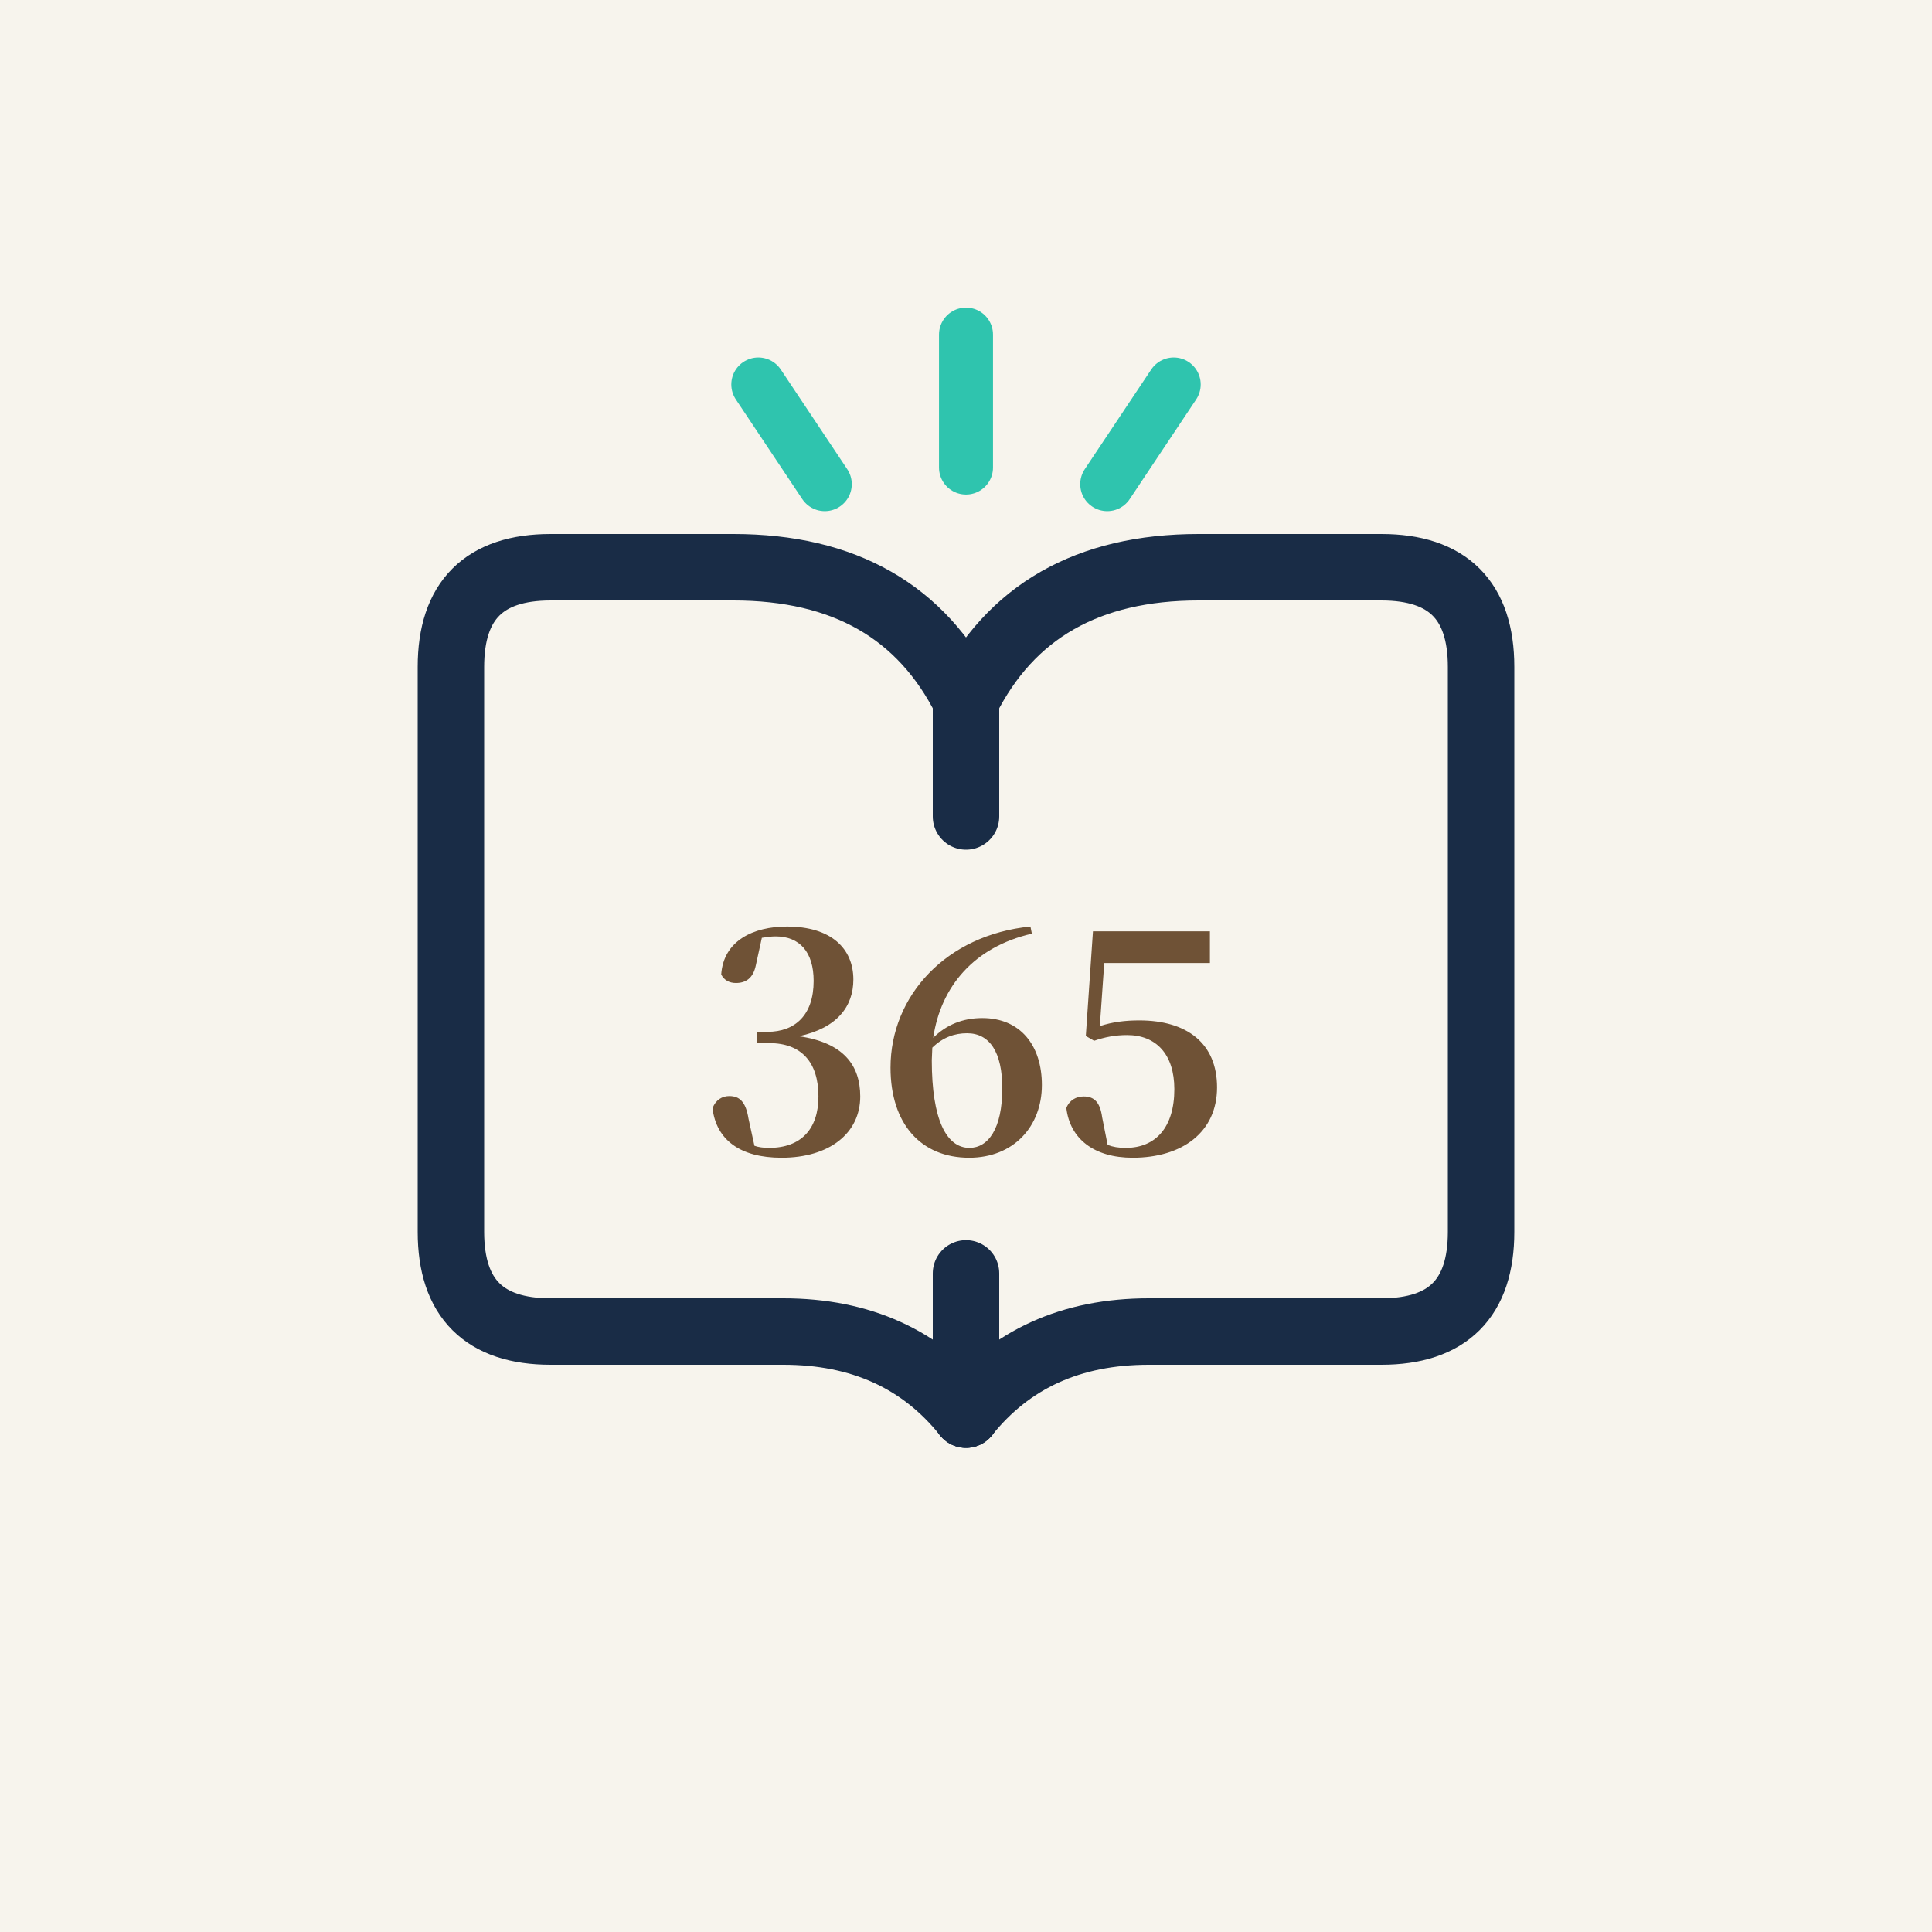
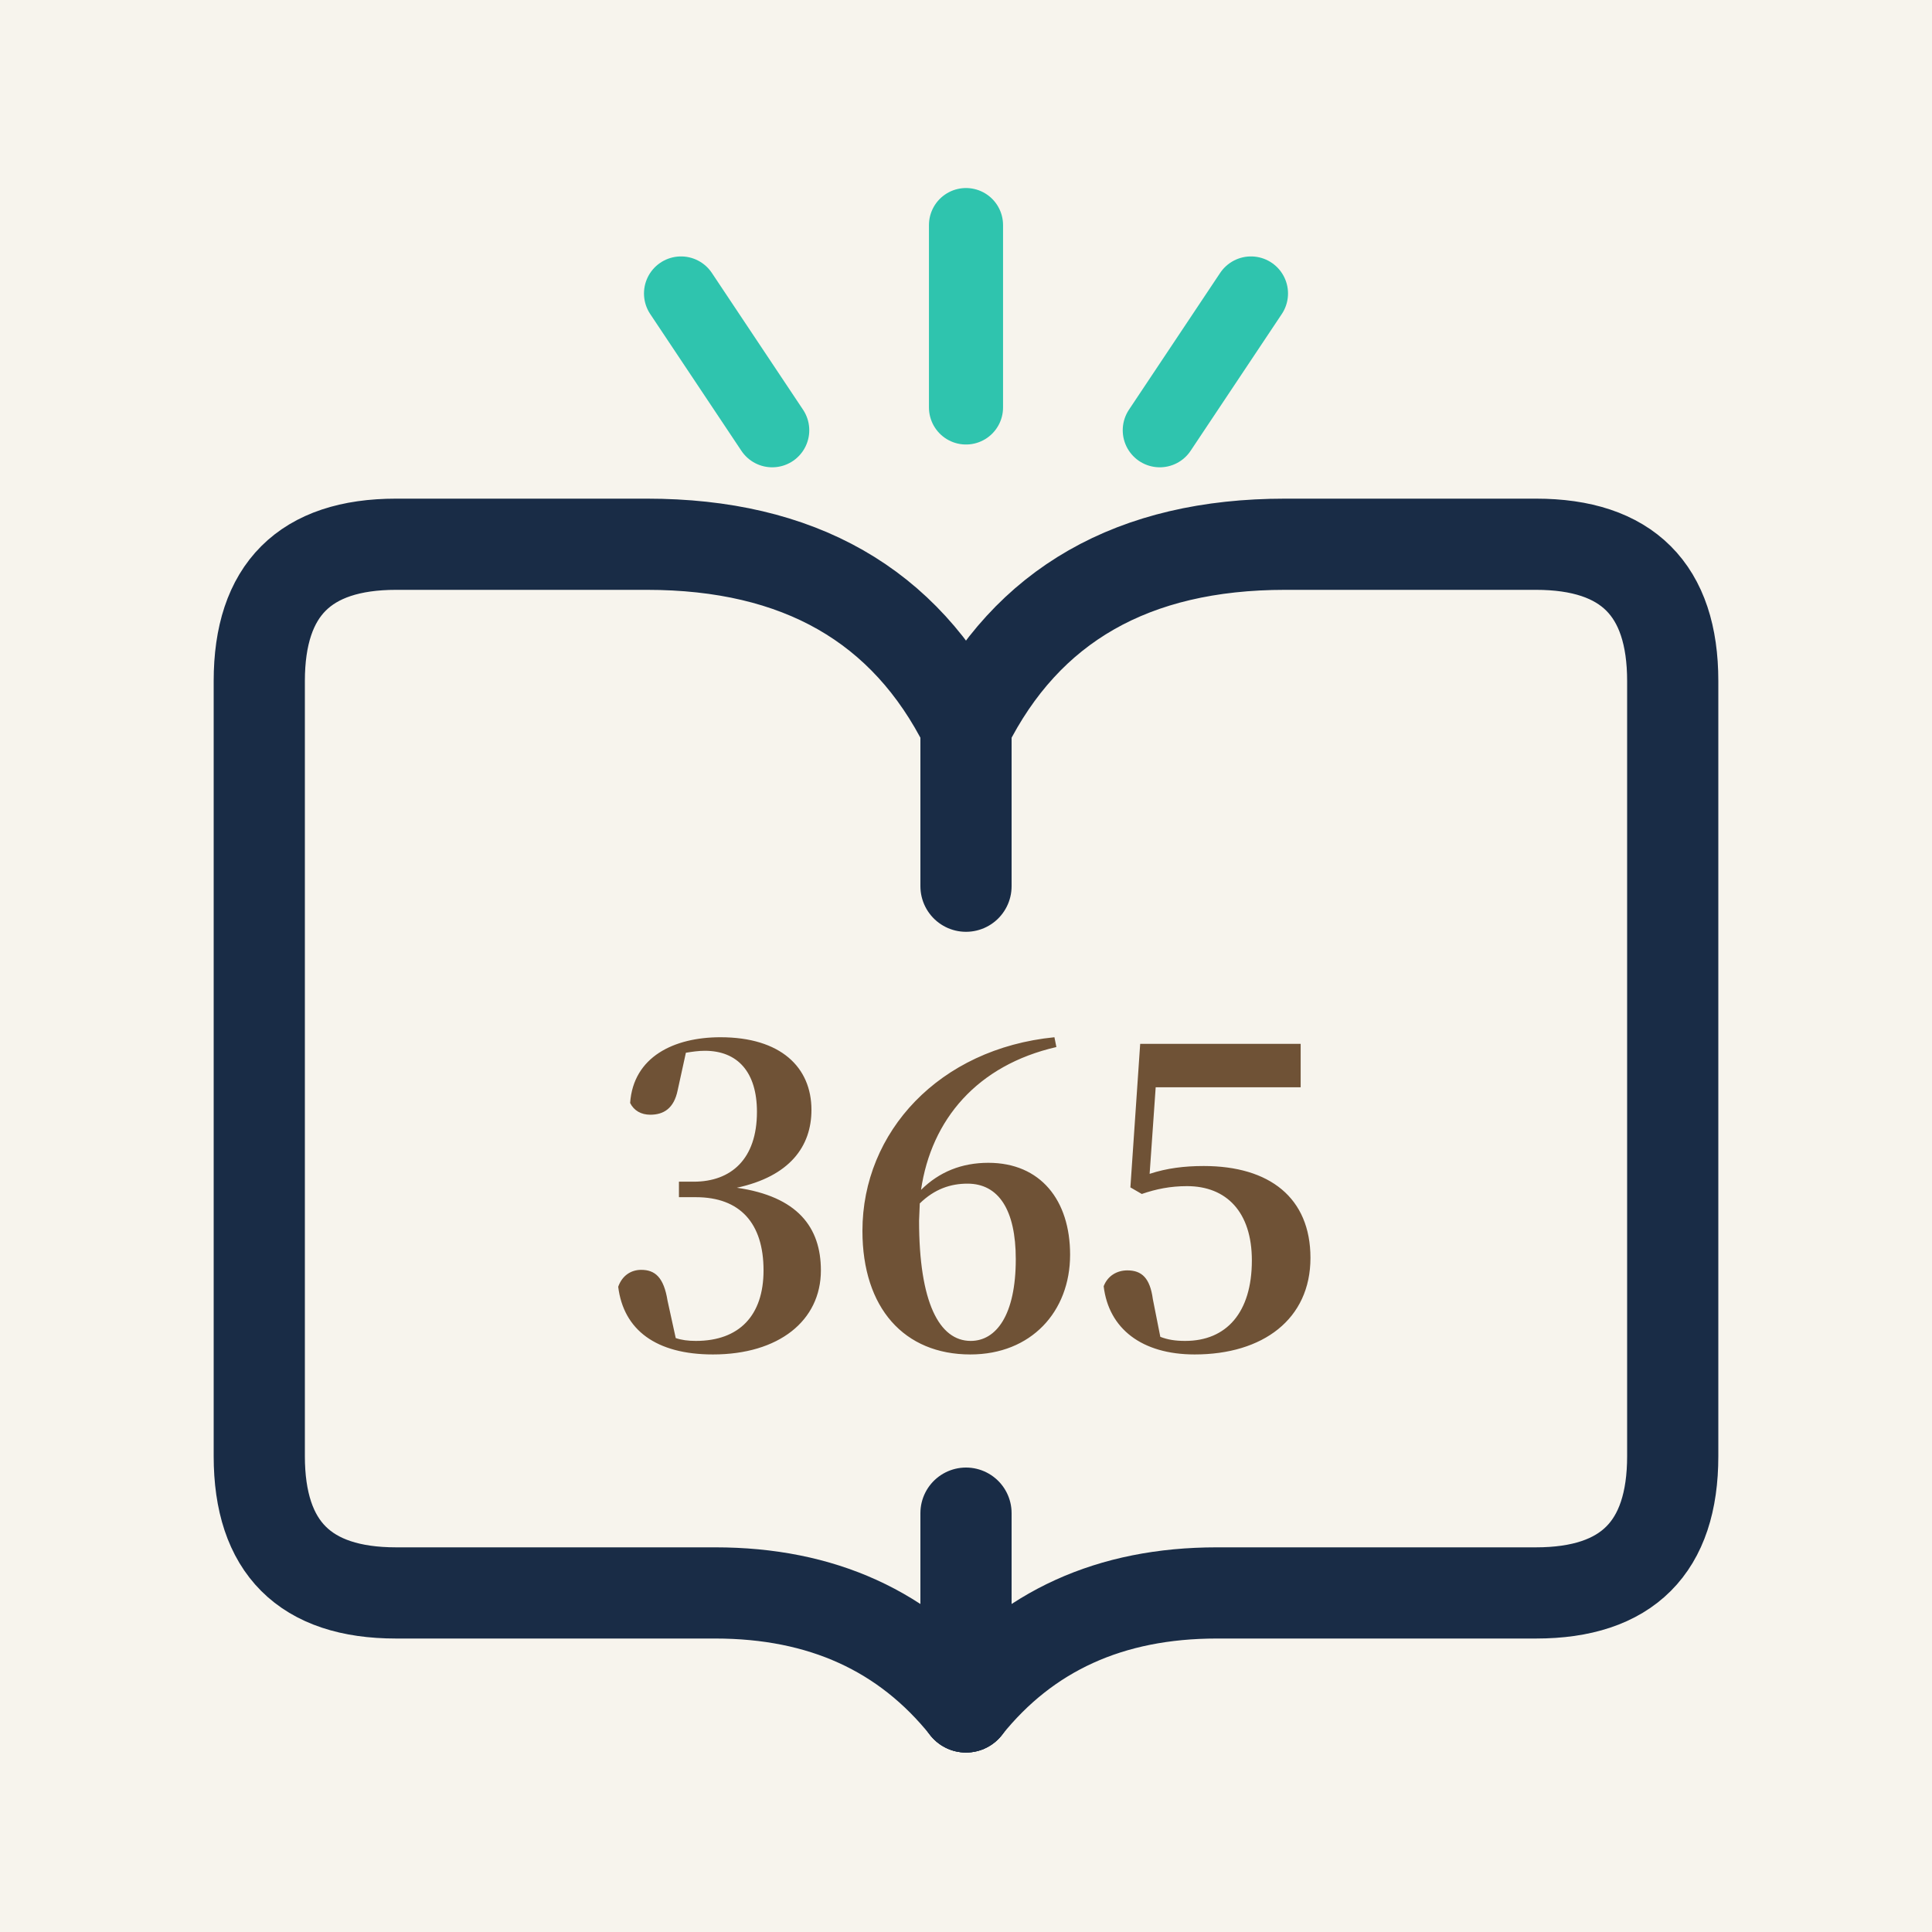
<svg xmlns="http://www.w3.org/2000/svg" viewBox="0 0 200 200">
  <rect width="200" height="200" fill="#f7f4ed" />
-   <g transform="translate(14.0 17.44) scale(0.86)">
+   <g transform="translate(-18.0 -0.3) scale(1.18)">
    <g fill="none" stroke="#192c46" stroke-width="8" stroke-linecap="round" stroke-linejoin="round">
      <path d="M100 64 Q92 48 72 48 H50 Q38 48 38 60 V128 Q38 140 50 140 H78 Q92 140 100 150" />
      <path d="M100 64 Q108 48 128 48 H150 Q162 48 162 60 V128 Q162 140 150 140 H122 Q108 140 100 150" />
      <path d="M100 64 V78" />
      <path d="M100 133 V150" />
    </g>
    <g stroke="#2fc4ae" stroke-width="6.5" stroke-linecap="round">
      <line x1="100" y1="36" x2="100" y2="20" />
      <line x1="83" y1="38" x2="75" y2="26" />
      <line x1="117" y1="38" x2="125" y2="26" />
    </g>
    <text x="100" y="118.5" text-anchor="middle" font-size="36" font-weight="700" fill="#6f5236" font-family="Noto Serif CJK KR">365</text>
  </g>
</svg>
